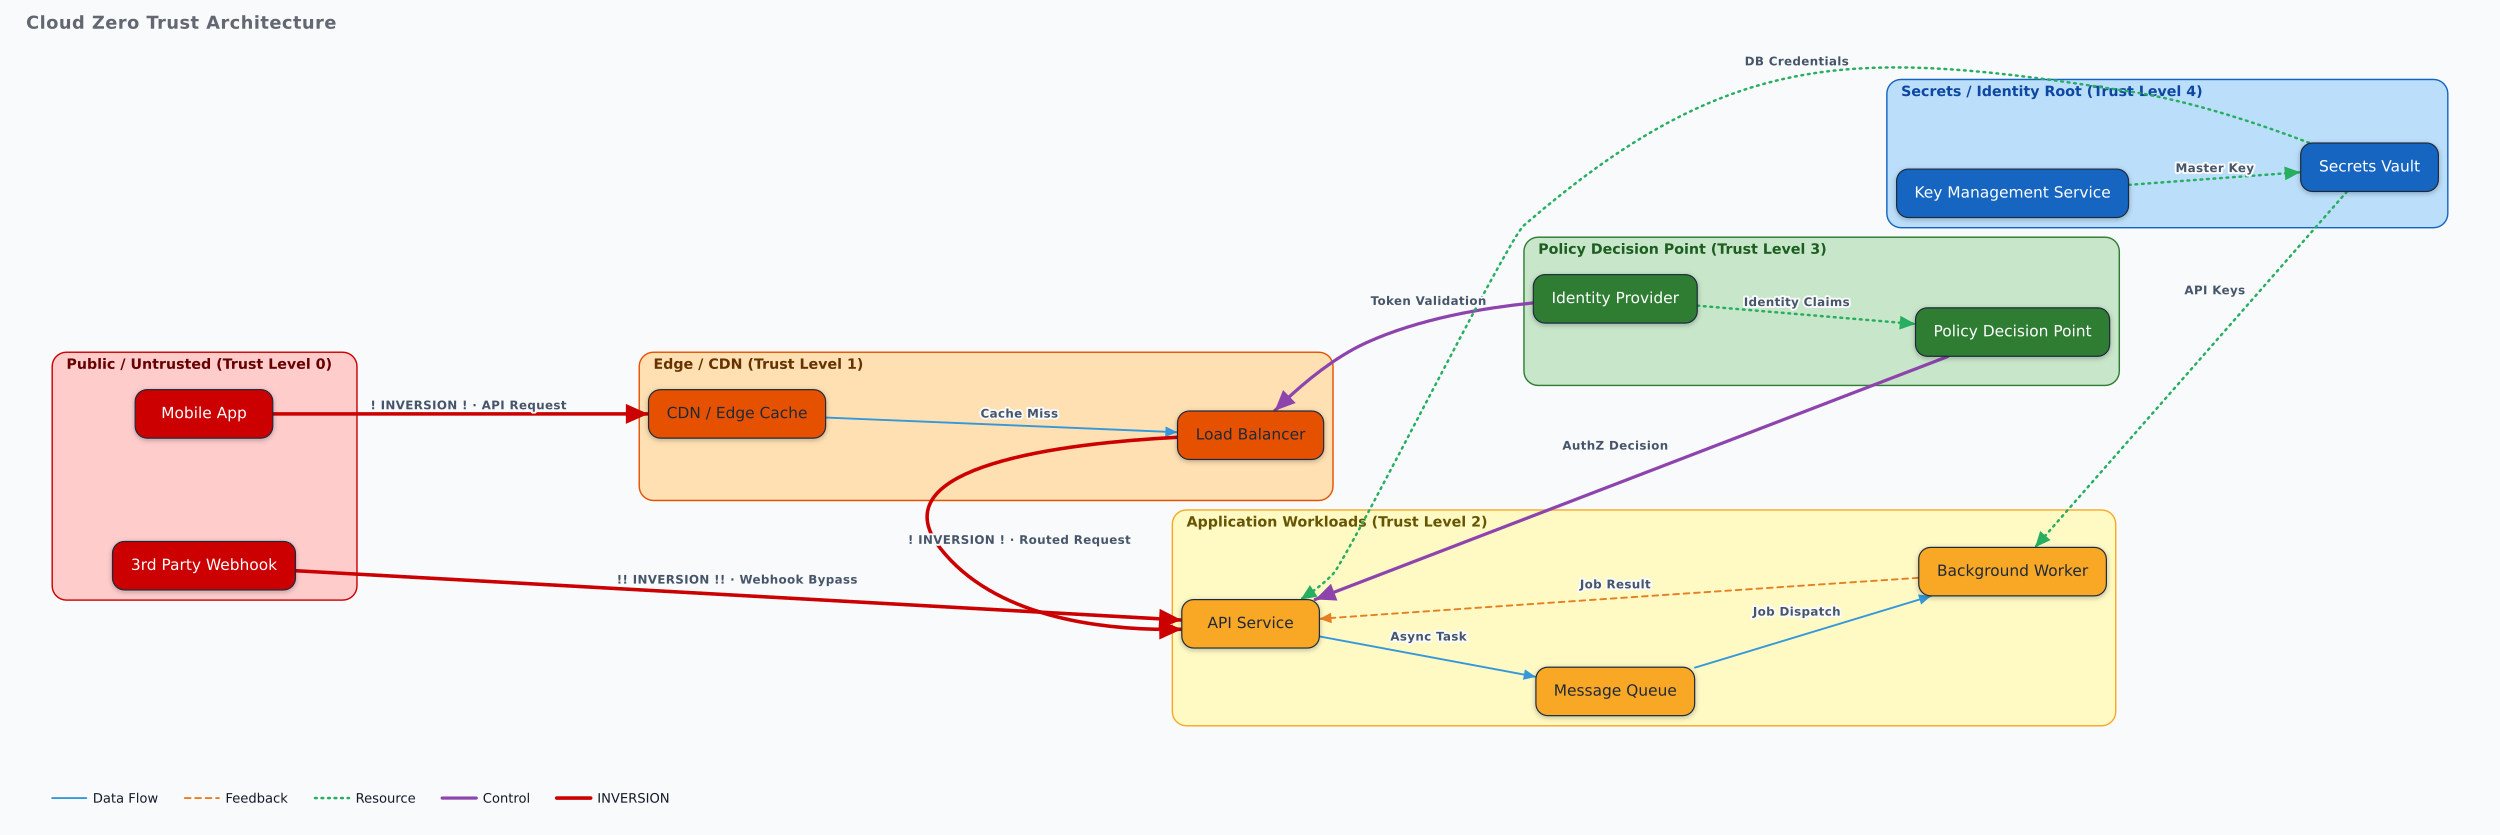
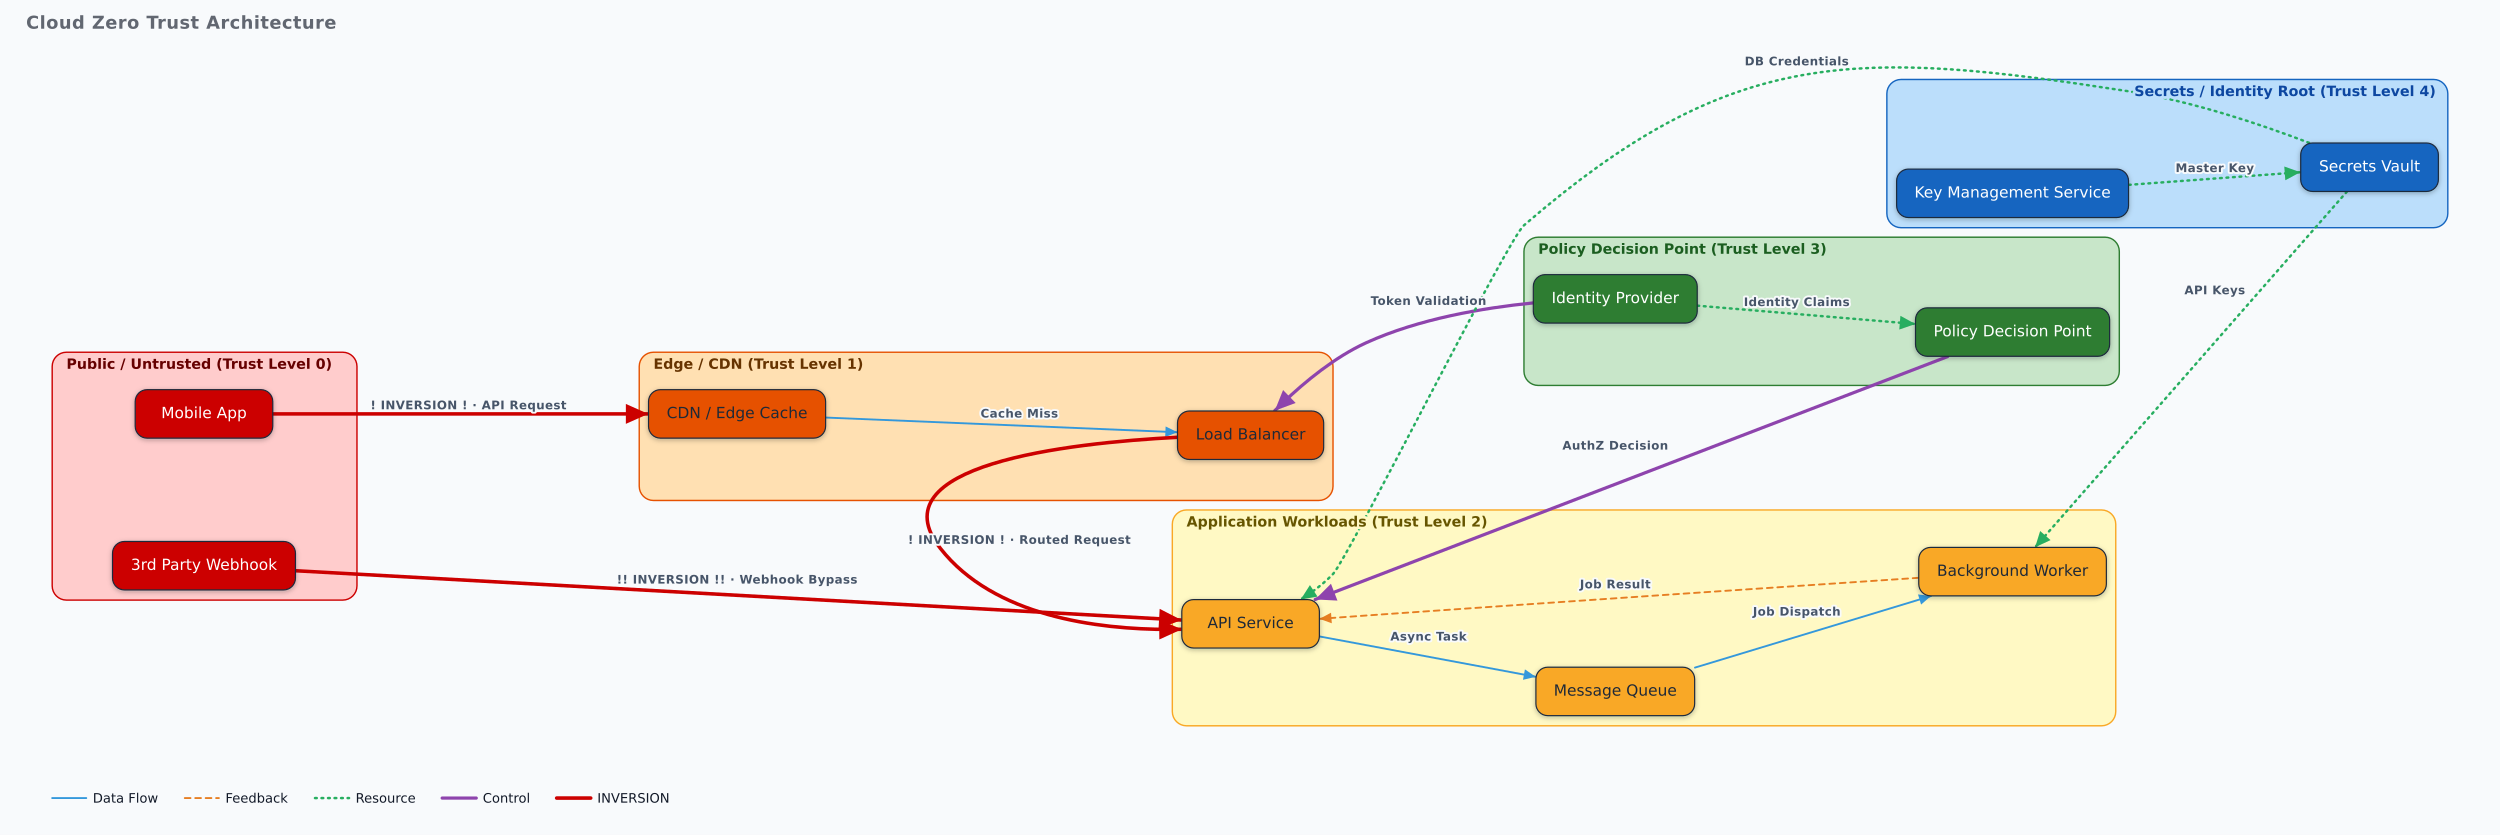
<svg xmlns="http://www.w3.org/2000/svg" width="2108" height="704" viewBox="-36 -44 2108 704" preserveAspectRatio="xMidYMid meet" class="usv-svg usv-privilegegradient" data-usv-engine="svg" data-usv-module="privilegegradient" data-usv-theme="sv_default">
  <defs>
    <filter id="usv-shadow-0" x="-20%" y="-20%" width="140%" height="140%">
      <feDropShadow dx="0" dy="1.2" stdDeviation="2.2" flood-color="#0f172a" flood-opacity="0.28" />
    </filter>
    <marker id="usv-arrow-1" viewBox="0 0 10 10" refX="9" refY="5" markerWidth="7" markerHeight="7" orient="auto-start-reverse">
      <path d="M 0 1 L 9 5 L 0 9 z" fill="#cc0000" />
    </marker>
    <marker id="usv-arrow-2" viewBox="0 0 10 10" refX="9" refY="5" markerWidth="7" markerHeight="7" orient="auto-start-reverse">
      <path d="M 0 1 L 9 5 L 0 9 z" fill="#3498db" />
    </marker>
    <marker id="usv-arrow-3" viewBox="0 0 10 10" refX="9" refY="5" markerWidth="7" markerHeight="7" orient="auto-start-reverse">
      <path d="M 0 1 L 9 5 L 0 9 z" fill="#8e44ad" />
    </marker>
    <marker id="usv-arrow-4" viewBox="0 0 10 10" refX="9" refY="5" markerWidth="7" markerHeight="7" orient="auto-start-reverse">
      <path d="M 0 1 L 9 5 L 0 9 z" fill="#27ae60" />
    </marker>
    <marker id="usv-arrow-5" viewBox="0 0 10 10" refX="9" refY="5" markerWidth="7" markerHeight="7" orient="auto-start-reverse">
      <path d="M 0 1 L 9 5 L 0 9 z" fill="#e67e22" />
    </marker>
  </defs>
  <style type="text/css">
.usv-privilegegradient text { font-family: DejaVu Sans; }
.usv-privilegegradient .usv-node:hover rect, .usv-privilegegradient .usv-node:hover polygon { stroke-width: 2.2; }
</style>
  <rect x="-36" y="-44" width="2108" height="704" rx="0" fill="#f8fafc" stroke="none" stroke-width="0" />
  <g class="usv-cluster" data-cluster-id="public" data-label="Public / Untrusted (Trust Level 0)" data-trust-level="0" data-zone="public">
    <rect x="8" y="253" width="257" height="209" rx="12" fill="#ffcccc" stroke="#cc0000" stroke-width="1.2" />
-     <text x="20" y="267" text-anchor="start" font-size="12" fill="#660000" font-weight="bold">Public / Untrusted (Trust Level 0)</text>
  </g>
  <g class="usv-cluster" data-cluster-id="edge" data-label="Edge / CDN (Trust Level 1)" data-trust-level="1" data-zone="edge">
    <rect x="503" y="253" width="585" height="125" rx="12" fill="#ffe0b2" stroke="#e65100" stroke-width="1.2" />
-     <text x="515" y="267" text-anchor="start" font-size="12" fill="#663300" font-weight="bold">Edge / CDN (Trust Level 1)</text>
  </g>
  <g class="usv-cluster" data-cluster-id="workload" data-label="Application Workloads (Trust Level 2)" data-trust-level="2" data-zone="workload">
    <rect x="952.5" y="386" width="795.5" height="182" rx="12" fill="#fff9c4" stroke="#f9a825" stroke-width="1.2" />
-     <text x="964.5" y="400" text-anchor="start" font-size="12" fill="#665500" font-weight="bold">Application Workloads (Trust Level 2)</text>
  </g>
  <g class="usv-cluster" data-cluster-id="policy" data-label="Policy Decision Point (Trust Level 3)" data-trust-level="3" data-zone="policy">
    <rect x="1249" y="156" width="502" height="125" rx="12" fill="#c8e6c9" stroke="#2e7d32" stroke-width="1.2" />
-     <text x="1261" y="170" text-anchor="start" font-size="12" fill="#1b5e20" font-weight="bold">Policy Decision Point (Trust Level 3)</text>
  </g>
  <g class="usv-cluster" data-cluster-id="secrets" data-label="Secrets / Identity Root (Trust Level 4)" data-trust-level="4" data-zone="secrets">
    <rect x="1555" y="23" width="473" height="125" rx="12" fill="#bbdefb" stroke="#1565c0" stroke-width="1.2" />
-     <text x="1567" y="37" text-anchor="start" font-size="12" fill="#0d47a1" font-weight="bold">Secrets / Identity Root (Trust Level 4)</text>
  </g>
  <g class="usv-edge usv-edge--inversion" data-from="mobile_app" data-inversion="true" data-severity="medium" data-to="cdn" data-trust-gap="1" data-type="data">
    <path d="M 194.13 305 C 271.72 305 410.99 305 500.5 305 L 510.62 305" fill="none" stroke="#cc0000" stroke-width="3" stroke-linecap="round" marker-end="url(#usv-arrow-1)" />
  </g>
  <g class="usv-edge usv-edge--data" data-from="cdn" data-to="lb" data-type="data">
    <path d="M 660.1 308.07 C 740.18 311.42 867.3 316.73 946.38 320.03 L 956.74 320.46" fill="none" stroke="#3498db" stroke-width="1.6" stroke-linecap="round" marker-end="url(#usv-arrow-2)" />
  </g>
  <g class="usv-edge usv-edge--inversion" data-from="lb" data-inversion="true" data-severity="medium" data-to="api_service" data-trust-gap="1" data-type="data">
    <path d="M 956.94 324.72 C 863.35 329.59 701.66 348.11 757 418.5 C 801.9 475.61 888.74 486.77 950 486.73 L 960.36 486.62" fill="none" stroke="#cc0000" stroke-width="3" stroke-linecap="round" marker-end="url(#usv-arrow-1)" />
  </g>
  <g class="usv-edge usv-edge--data" data-from="api_service" data-to="message_queue" data-type="data">
    <path d="M 1076.6 492.65 C 1125.2 501.72 1195.4 514.82 1248.8 524.78 L 1258.9 526.66" fill="none" stroke="#3498db" stroke-width="1.6" stroke-linecap="round" marker-end="url(#usv-arrow-2)" />
  </g>
  <g class="usv-edge usv-edge--data" data-from="message_queue" data-to="worker" data-type="data">
    <path d="M 1393.2 518.92 C 1447.7 502.39 1525.1 478.93 1582.5 461.51 L 1592.2 458.56" fill="none" stroke="#3498db" stroke-width="1.6" stroke-linecap="round" marker-end="url(#usv-arrow-2)" />
  </g>
  <g class="usv-edge usv-edge--control" data-from="pdp" data-to="api_service" data-type="control">
    <path d="M 1606.2 256.67 C 1488.4 301.9 1208.3 409.5 1082.5 457.8 L 1073 461.45" fill="none" stroke="#8e44ad" stroke-width="2.72" stroke-linecap="round" marker-end="url(#usv-arrow-3)" />
  </g>
  <g class="usv-edge usv-edge--resource" data-from="idp" data-to="pdp" data-type="resource">
    <path d="M 1395.2 213.73 C 1445.3 217.95 1514 223.73 1568.9 228.34 L 1579 229.19" fill="none" stroke="#27ae60" stroke-width="2.08" stroke-linecap="round" stroke-dasharray="1.5 4" marker-end="url(#usv-arrow-4)" />
  </g>
  <g class="usv-edge usv-edge--control" data-from="idp" data-to="lb" data-type="control">
    <path d="M 1256.6 211.44 C 1214.4 215.63 1160.3 224.83 1116 245 C 1089.6 257.03 1064.2 278.01 1046.2 295.18 L 1038.9 302.27" fill="none" stroke="#8e44ad" stroke-width="2.72" stroke-linecap="round" marker-end="url(#usv-arrow-3)" />
  </g>
  <g class="usv-edge usv-edge--resource" data-from="vault" data-to="api_service" data-type="resource">
    <path d="M 1911 76.41 C 1870.7 61 1812.3 41.24 1759 33 C 1529.6 -2.48 1424.8 -5.64 1249 146 C 1234.9 158.16 1100.8 426.51 1088 440 C 1082.5 445.75 1076.1 451.03 1069.4 455.75 L 1060.8 461.43" fill="none" stroke="#27ae60" stroke-width="2.08" stroke-linecap="round" stroke-dasharray="1.5 4" marker-end="url(#usv-arrow-4)" />
  </g>
  <g class="usv-edge usv-edge--resource" data-from="vault" data-to="worker" data-type="resource">
    <path d="M 1942.9 117.59 C 1891.7 176.01 1745.4 342.92 1686.7 409.79 L 1680 417.44" fill="none" stroke="#27ae60" stroke-width="2.08" stroke-linecap="round" stroke-dasharray="1.5 4" marker-end="url(#usv-arrow-4)" />
  </g>
  <g class="usv-edge usv-edge--resource" data-from="kms" data-to="vault" data-type="resource">
    <path d="M 1759.1 111.86 C 1803 108.63 1853.8 104.89 1893.5 101.97 L 1903.6 101.22" fill="none" stroke="#27ae60" stroke-width="2.08" stroke-linecap="round" stroke-dasharray="1.5 4" marker-end="url(#usv-arrow-4)" />
  </g>
  <g class="usv-edge usv-edge--feedback" data-from="worker" data-to="api_service" data-type="feedback">
    <path d="M 1581.6 443.22 C 1475.9 450.29 1281.7 463.35 1116 475 C 1106.5 475.66 1096.6 476.38 1086.8 477.08 L 1076.6 477.81" fill="none" stroke="#e67e22" stroke-width="1.6" stroke-linecap="round" stroke-dasharray="4.8 4" marker-end="url(#usv-arrow-5)" />
  </g>
  <g class="usv-edge usv-edge--inversion" data-from="third_party" data-inversion="true" data-severity="high" data-to="api_service" data-trust-gap="2" data-type="data">
    <path d="M 213.22 437.24 C 382.76 446.68 788.86 469.28 949.97 478.24 L 960.23 478.81" fill="none" stroke="#cc0000" stroke-width="3" stroke-linecap="round" marker-end="url(#usv-arrow-1)" />
  </g>
  <g class="usv-node usv-node--component" data-kind="component" data-label="Mobile App" data-node-id="mobile_app" data-trust-level="0" data-zone="public">
    <rect x="78" y="284.57" width="116" height="40.85" rx="10" fill="#cc0000" stroke="#1e293b" stroke-width="1" filter="url(#usv-shadow-0)" />
    <text x="136" y="308.57" text-anchor="middle" font-size="13" fill="#ffffff">Mobile App</text>
  </g>
  <g class="usv-node usv-node--component" data-kind="component" data-label="3rd Party Webhook" data-node-id="third_party" data-trust-level="0" data-zone="public">
    <rect x="58.88" y="412.57" width="154.25" height="40.85" rx="10" fill="#cc0000" stroke="#1e293b" stroke-width="1" filter="url(#usv-shadow-0)" />
    <text x="136" y="436.57" text-anchor="middle" font-size="13" fill="#ffffff">3rd Party Webhook</text>
  </g>
  <g class="usv-node usv-node--component" data-kind="component" data-label="CDN / Edge Cache" data-node-id="cdn" data-trust-level="1" data-zone="edge">
    <rect x="510.84" y="284.57" width="149.31" height="40.85" rx="10" fill="#e65100" stroke="#1e293b" stroke-width="1" filter="url(#usv-shadow-0)" />
    <text x="585.5" y="308.57" text-anchor="middle" font-size="13" fill="#1f2937">CDN / Edge Cache</text>
  </g>
  <g class="usv-node usv-node--component" data-kind="component" data-label="Load Balancer" data-node-id="lb" data-trust-level="1" data-zone="edge">
    <rect x="956.88" y="302.57" width="123.24" height="40.85" rx="10" fill="#e65100" stroke="#1e293b" stroke-width="1" filter="url(#usv-shadow-0)" />
    <text x="1018.5" y="326.57" text-anchor="middle" font-size="13" fill="#1f2937">Load Balancer</text>
  </g>
  <g class="usv-node usv-node--component" data-kind="component" data-label="API Service" data-node-id="api_service" data-trust-level="2" data-zone="workload">
    <rect x="960.5" y="461.57" width="116" height="40.85" rx="10" fill="#f9a825" stroke="#1e293b" stroke-width="1" filter="url(#usv-shadow-0)" />
    <text x="1018.5" y="485.57" text-anchor="middle" font-size="13" fill="#1f2937">API Service</text>
  </g>
  <g class="usv-node usv-node--component" data-kind="component" data-label="Background Worker" data-node-id="worker" data-trust-level="2" data-zone="workload">
    <rect x="1581.9" y="417.57" width="158.19" height="40.85" rx="10" fill="#f9a825" stroke="#1e293b" stroke-width="1" filter="url(#usv-shadow-0)" />
    <text x="1661" y="441.57" text-anchor="middle" font-size="13" fill="#1f2937">Background Worker</text>
  </g>
  <g class="usv-node usv-node--component" data-kind="component" data-label="Message Queue" data-node-id="message_queue" data-trust-level="2" data-zone="workload">
    <rect x="1259.08" y="518.58" width="133.85" height="40.85" rx="10" fill="#f9a825" stroke="#1e293b" stroke-width="1" filter="url(#usv-shadow-0)" />
    <text x="1326" y="542.58" text-anchor="middle" font-size="13" fill="#1f2937">Message Queue</text>
  </g>
  <g class="usv-node usv-node--component" data-kind="component" data-label="Policy Decision Point" data-node-id="pdp" data-trust-level="3" data-zone="policy">
    <rect x="1579.16" y="215.57" width="163.68" height="40.85" rx="10" fill="#2e7d32" stroke="#1e293b" stroke-width="1" filter="url(#usv-shadow-0)" />
    <text x="1661" y="239.57" text-anchor="middle" font-size="13" fill="#ffffff">Policy Decision Point</text>
  </g>
  <g class="usv-node usv-node--component" data-kind="component" data-label="Identity Provider" data-node-id="idp" data-trust-level="3" data-zone="policy">
    <rect x="1256.9" y="187.57" width="138.2" height="40.85" rx="10" fill="#2e7d32" stroke="#1e293b" stroke-width="1" filter="url(#usv-shadow-0)" />
    <text x="1326" y="211.57" text-anchor="middle" font-size="13" fill="#ffffff">Identity Provider</text>
  </g>
  <g class="usv-node usv-node--component" data-kind="component" data-label="Secrets Vault" data-node-id="vault" data-trust-level="4" data-zone="secrets">
    <rect x="1903.96" y="76.58" width="116.08" height="40.85" rx="10" fill="#1565c0" stroke="#1e293b" stroke-width="1" filter="url(#usv-shadow-0)" />
    <text x="1962" y="100.58" text-anchor="middle" font-size="13" fill="#ffffff">Secrets Vault</text>
  </g>
  <g class="usv-node usv-node--component" data-kind="component" data-label="Key Management Service" data-node-id="kms" data-trust-level="4" data-zone="secrets">
    <rect x="1563.23" y="98.58" width="195.55" height="40.85" rx="10" fill="#1565c0" stroke="#1e293b" stroke-width="1" filter="url(#usv-shadow-0)" />
    <text x="1661" y="122.58" text-anchor="middle" font-size="13" fill="#ffffff">Key Management Service</text>
+   </g>
+   <g class="usv-label usv-label--cluster" data-cluster-id="public">
+     <text x="20" y="267" text-anchor="start" font-size="12" fill="#ffcccc" font-weight="bold" stroke="#ffcccc" stroke-width="4.8" stroke-linejoin="round">Public / Untrusted (Trust Level 0)</text>
+     <text x="20" y="267" text-anchor="start" font-size="12" fill="#660000" font-weight="bold">Public / Untrusted (Trust Level 0)</text>
+   </g>
+   <g class="usv-label usv-label--cluster" data-cluster-id="edge">
+     <text x="515" y="267" text-anchor="start" font-size="12" fill="#ffe0b2" font-weight="bold" stroke="#ffe0b2" stroke-width="4.8" stroke-linejoin="round">Edge / CDN (Trust Level 1)</text>
+     <text x="515" y="267" text-anchor="start" font-size="12" fill="#663300" font-weight="bold">Edge / CDN (Trust Level 1)</text>
+   </g>
+   <g class="usv-label usv-label--cluster" data-cluster-id="workload">
+     <text x="964.5" y="400" text-anchor="start" font-size="12" fill="#fff9c4" font-weight="bold" stroke="#fff9c4" stroke-width="4.8" stroke-linejoin="round">Application Workloads (Trust Level 2)</text>
+     <text x="964.5" y="400" text-anchor="start" font-size="12" fill="#665500" font-weight="bold">Application Workloads (Trust Level 2)</text>
+   </g>
+   <g class="usv-label usv-label--cluster" data-cluster-id="policy">
+     <text x="1261" y="170" text-anchor="start" font-size="12" fill="#c8e6c9" font-weight="bold" stroke="#c8e6c9" stroke-width="4.8" stroke-linejoin="round">Policy Decision Point (Trust Level 3)</text>
+     <text x="1261" y="170" text-anchor="start" font-size="12" fill="#1b5e20" font-weight="bold">Policy Decision Point (Trust Level 3)</text>
+   </g>
+   <g class="usv-label usv-label--cluster" data-cluster-id="secrets">
+     <text x="1763.62" y="37" text-anchor="start" font-size="12" fill="#bbdefb" font-weight="bold" stroke="#bbdefb" stroke-width="4.8" stroke-linejoin="round">Secrets / Identity Root (Trust Level 4)</text>
+     <text x="1763.62" y="37" text-anchor="start" font-size="12" fill="#0d47a1" font-weight="bold">Secrets / Identity Root (Trust Level 4)</text>
  </g>
  <text x="-14" y="-19.8" text-anchor="start" font-size="15" font-weight="600" fill="#111827" opacity="0.65" letter-spacing="0.4">Cloud Zero Trust Architecture</text>
  <g class="usv-edge-label">
    <text x="359" y="301.1" text-anchor="middle" font-size="10" font-weight="600" letter-spacing="0.3" fill="#f8fafc" stroke="#f8fafc" stroke-width="3.2" stroke-linejoin="round">! INVERSION ! · API Request</text>
    <text x="359" y="301.1" text-anchor="middle" font-size="10" font-weight="600" letter-spacing="0.3" fill="#475569">! INVERSION ! · API Request</text>
  </g>
  <g class="usv-edge-label">
    <text x="823.5" y="308.1" text-anchor="middle" font-size="10" font-weight="600" letter-spacing="0.3" fill="#f8fafc" stroke="#f8fafc" stroke-width="3.2" stroke-linejoin="round">Cache Miss</text>
    <text x="823.5" y="308.1" text-anchor="middle" font-size="10" font-weight="600" letter-spacing="0.3" fill="#475569">Cache Miss</text>
  </g>
  <g class="usv-edge-label">
    <text x="823.5" y="414.6" text-anchor="middle" font-size="10" font-weight="600" letter-spacing="0.3" fill="#f8fafc" stroke="#f8fafc" stroke-width="3.2" stroke-linejoin="round">! INVERSION ! · Routed Request</text>
    <text x="823.5" y="414.6" text-anchor="middle" font-size="10" font-weight="600" letter-spacing="0.3" fill="#475569">! INVERSION ! · Routed Request</text>
  </g>
  <g class="usv-edge-label">
    <text x="1168.5" y="496.1" text-anchor="middle" font-size="10" font-weight="600" letter-spacing="0.3" fill="#f8fafc" stroke="#f8fafc" stroke-width="3.2" stroke-linejoin="round">Async Task</text>
    <text x="1168.5" y="496.1" text-anchor="middle" font-size="10" font-weight="600" letter-spacing="0.3" fill="#475569">Async Task</text>
  </g>
  <g class="usv-edge-label">
    <text x="1479" y="475.1" text-anchor="middle" font-size="10" font-weight="600" letter-spacing="0.3" fill="#f8fafc" stroke="#f8fafc" stroke-width="3.2" stroke-linejoin="round">Job Dispatch</text>
    <text x="1479" y="475.1" text-anchor="middle" font-size="10" font-weight="600" letter-spacing="0.3" fill="#475569">Job Dispatch</text>
  </g>
  <g class="usv-edge-label">
    <text x="1326" y="335.1" text-anchor="middle" font-size="10" font-weight="600" letter-spacing="0.3" fill="#f8fafc" stroke="#f8fafc" stroke-width="3.2" stroke-linejoin="round">AuthZ Decision</text>
    <text x="1326" y="335.1" text-anchor="middle" font-size="10" font-weight="600" letter-spacing="0.3" fill="#475569">AuthZ Decision</text>
  </g>
  <g class="usv-edge-label">
    <text x="1479" y="214.1" text-anchor="middle" font-size="10" font-weight="600" letter-spacing="0.3" fill="#f8fafc" stroke="#f8fafc" stroke-width="3.2" stroke-linejoin="round">Identity Claims</text>
    <text x="1479" y="214.1" text-anchor="middle" font-size="10" font-weight="600" letter-spacing="0.3" fill="#475569">Identity Claims</text>
  </g>
  <g class="usv-edge-label">
    <text x="1168.5" y="213.1" text-anchor="middle" font-size="10" font-weight="600" letter-spacing="0.3" fill="#f8fafc" stroke="#f8fafc" stroke-width="3.2" stroke-linejoin="round">Token Validation</text>
    <text x="1168.5" y="213.1" text-anchor="middle" font-size="10" font-weight="600" letter-spacing="0.3" fill="#475569">Token Validation</text>
  </g>
  <g class="usv-edge-label">
    <text x="1479" y="11.1" text-anchor="middle" font-size="10" font-weight="600" letter-spacing="0.3" fill="#f8fafc" stroke="#f8fafc" stroke-width="3.2" stroke-linejoin="round">DB Credentials</text>
    <text x="1479" y="11.1" text-anchor="middle" font-size="10" font-weight="600" letter-spacing="0.3" fill="#475569">DB Credentials</text>
  </g>
  <g class="usv-edge-label">
    <text x="1831.5" y="204.1" text-anchor="middle" font-size="10" font-weight="600" letter-spacing="0.3" fill="#f8fafc" stroke="#f8fafc" stroke-width="3.2" stroke-linejoin="round">API Keys</text>
    <text x="1831.5" y="204.1" text-anchor="middle" font-size="10" font-weight="600" letter-spacing="0.3" fill="#475569">API Keys</text>
  </g>
  <g class="usv-edge-label">
    <text x="1831.5" y="101.1" text-anchor="middle" font-size="10" font-weight="600" letter-spacing="0.3" fill="#f8fafc" stroke="#f8fafc" stroke-width="3.2" stroke-linejoin="round">Master Key</text>
    <text x="1831.5" y="101.1" text-anchor="middle" font-size="10" font-weight="600" letter-spacing="0.3" fill="#475569">Master Key</text>
  </g>
  <g class="usv-edge-label">
    <text x="1326" y="452.1" text-anchor="middle" font-size="10" font-weight="600" letter-spacing="0.3" fill="#f8fafc" stroke="#f8fafc" stroke-width="3.2" stroke-linejoin="round">Job Result</text>
    <text x="1326" y="452.1" text-anchor="middle" font-size="10" font-weight="600" letter-spacing="0.3" fill="#475569">Job Result</text>
  </g>
  <g class="usv-edge-label">
    <text x="585.5" y="448.1" text-anchor="middle" font-size="10" font-weight="600" letter-spacing="0.3" fill="#f8fafc" stroke="#f8fafc" stroke-width="3.2" stroke-linejoin="round">!! INVERSION !! · Webhook Bypass</text>
    <text x="585.5" y="448.1" text-anchor="middle" font-size="10" font-weight="600" letter-spacing="0.3" fill="#475569">!! INVERSION !! · Webhook Bypass</text>
  </g>
  <g class="usv-legend">
    <path d="M 8 628.93 L 36.73 628.93" fill="none" stroke="#3498db" stroke-width="1.6" stroke-linecap="round" />
    <text x="42.25" y="632.8" text-anchor="start" font-size="11.05" fill="#111827">Data Flow</text>
    <path d="M 119.83 628.93 L 148.56 628.93" fill="none" stroke="#e67e22" stroke-width="1.6" stroke-linecap="round" stroke-dasharray="4.8 4" />
    <text x="154.08" y="632.8" text-anchor="start" font-size="11.05" fill="#111827">Feedback</text>
    <path d="M 229.59 628.93 L 258.32 628.93" fill="none" stroke="#27ae60" stroke-width="2.08" stroke-linecap="round" stroke-dasharray="1.5 4" />
    <text x="263.84" y="632.8" text-anchor="start" font-size="11.05" fill="#111827">Resource</text>
    <path d="M 336.84 628.93 L 365.57 628.93" fill="none" stroke="#8e44ad" stroke-width="2.72" stroke-linecap="round" />
    <text x="371.09" y="632.8" text-anchor="start" font-size="11.05" fill="#111827">Control</text>
    <path d="M 433.37 628.93 L 462.1 628.93" fill="none" stroke="#cc0000" stroke-width="3" stroke-linecap="round" />
    <text x="467.63" y="632.8" text-anchor="start" font-size="11.05" fill="#111827">INVERSION</text>
  </g>
</svg>
